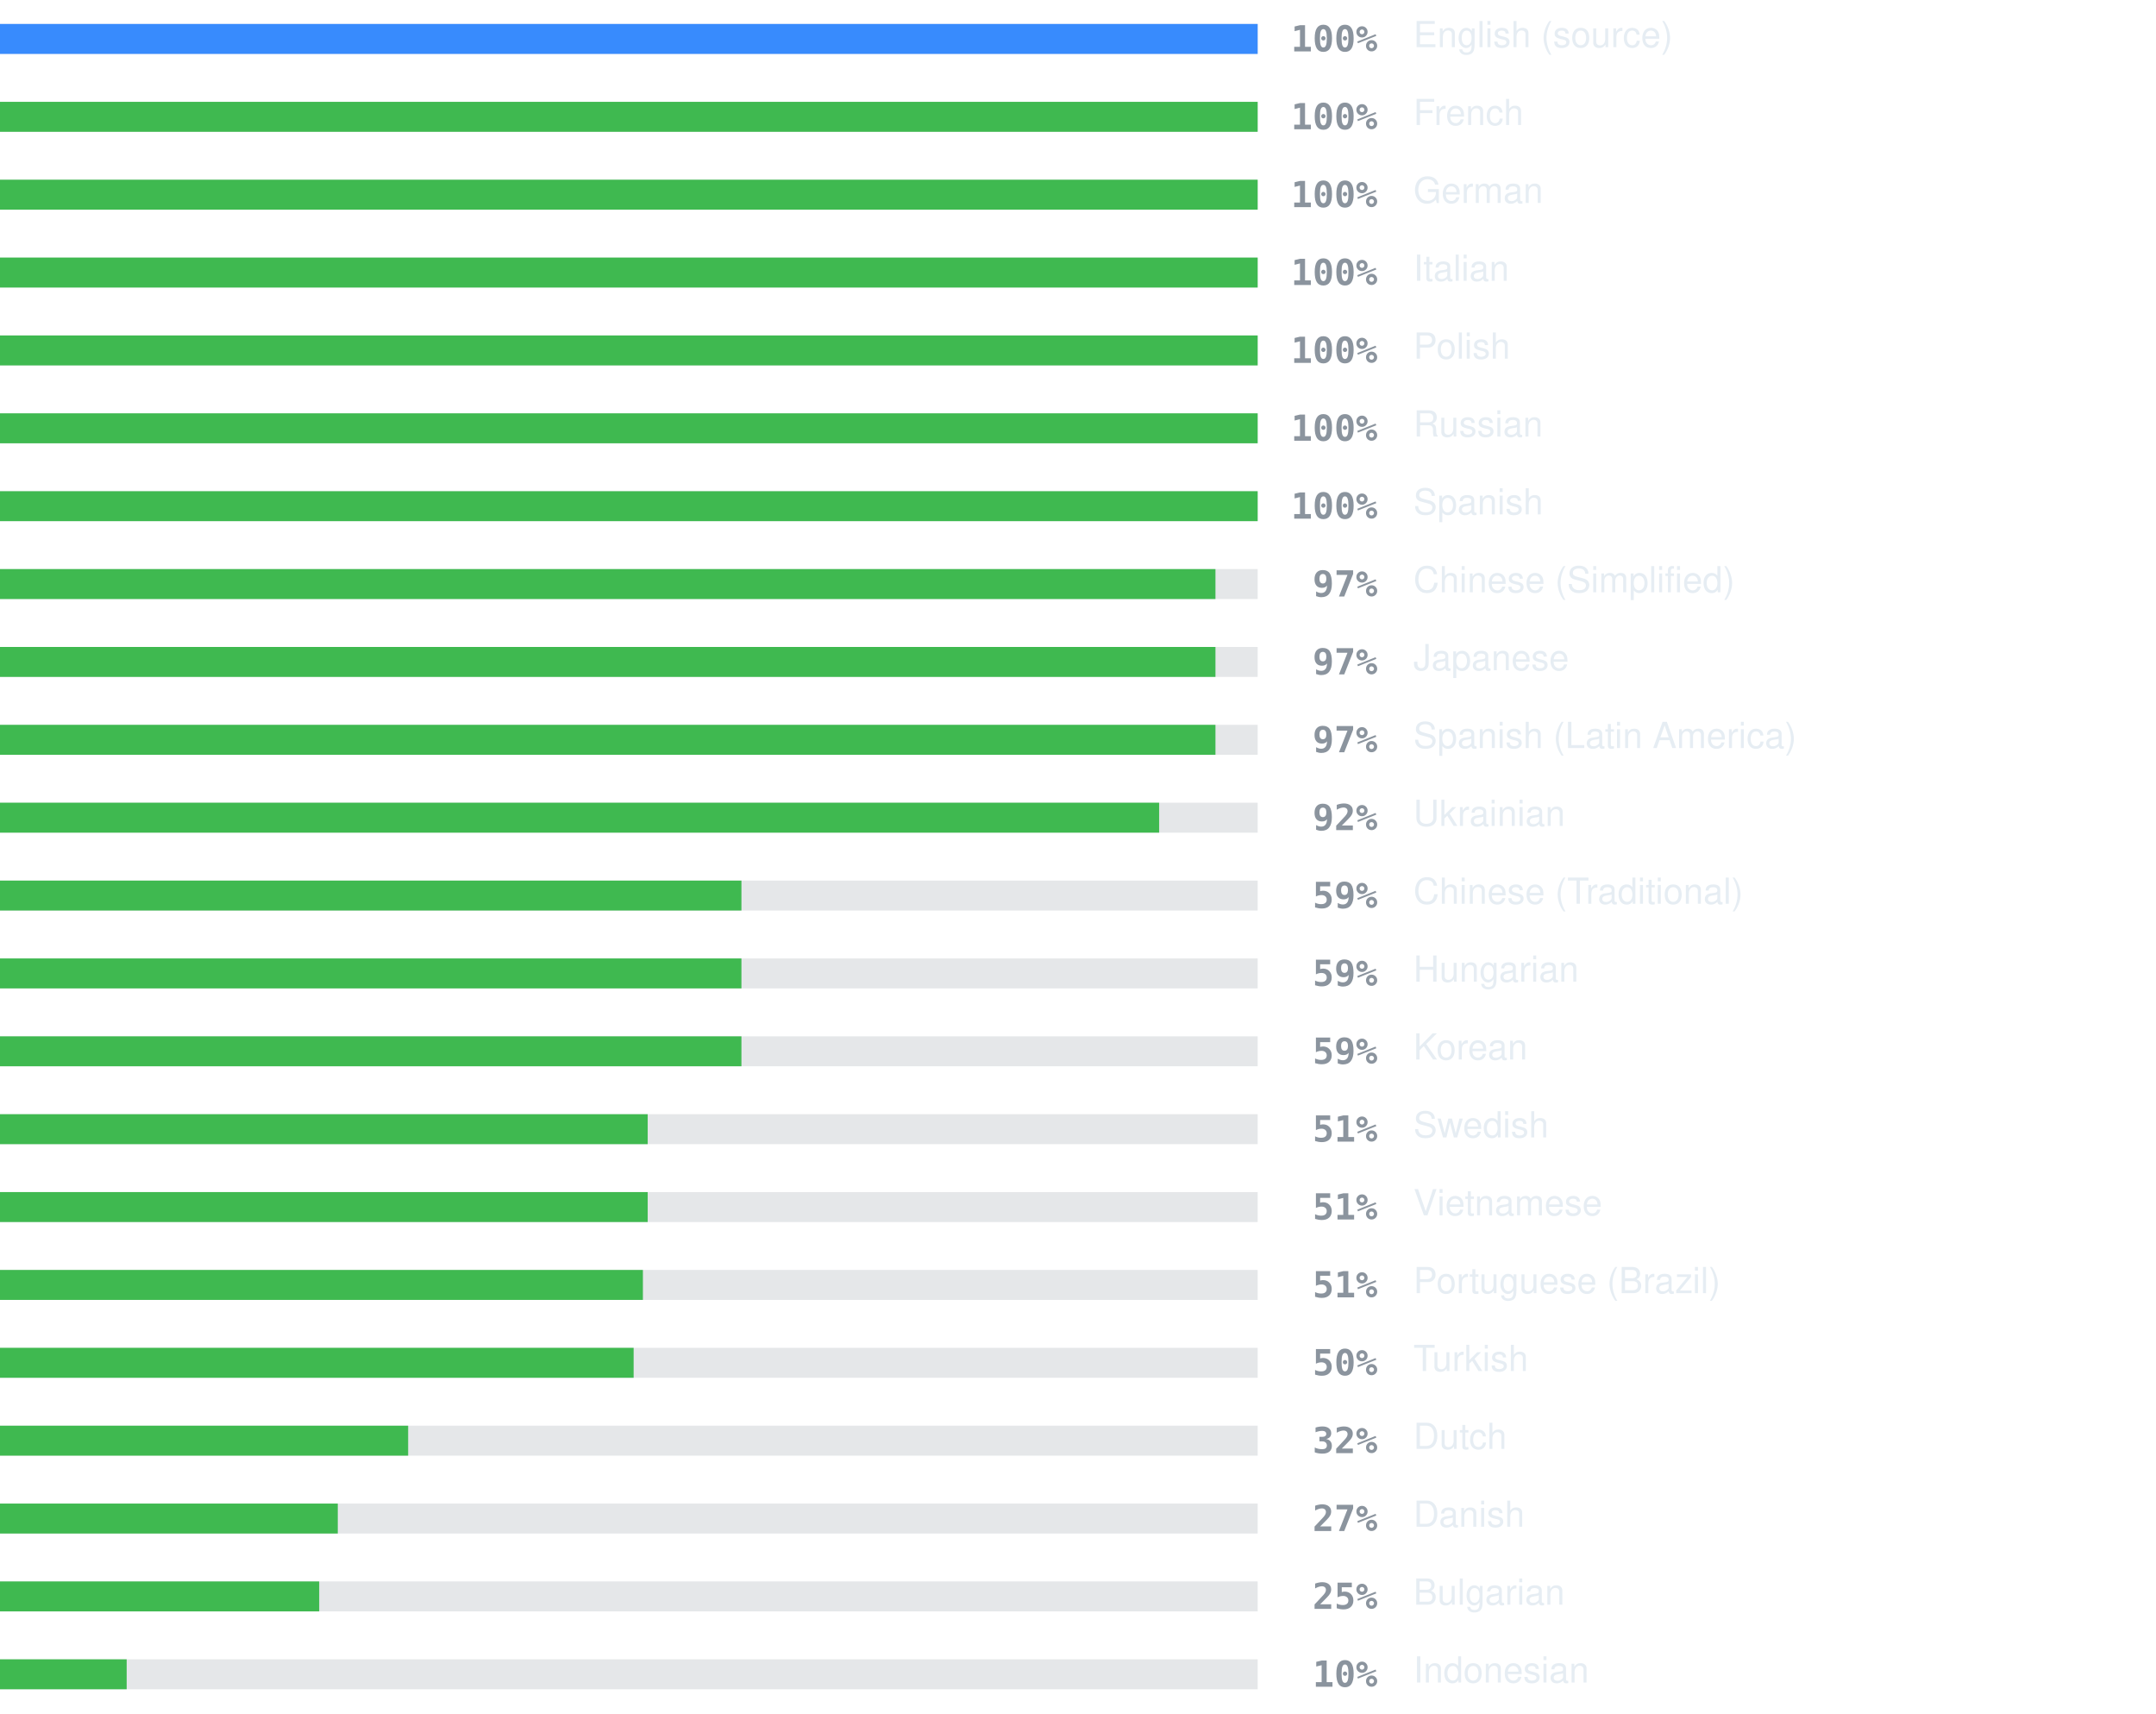
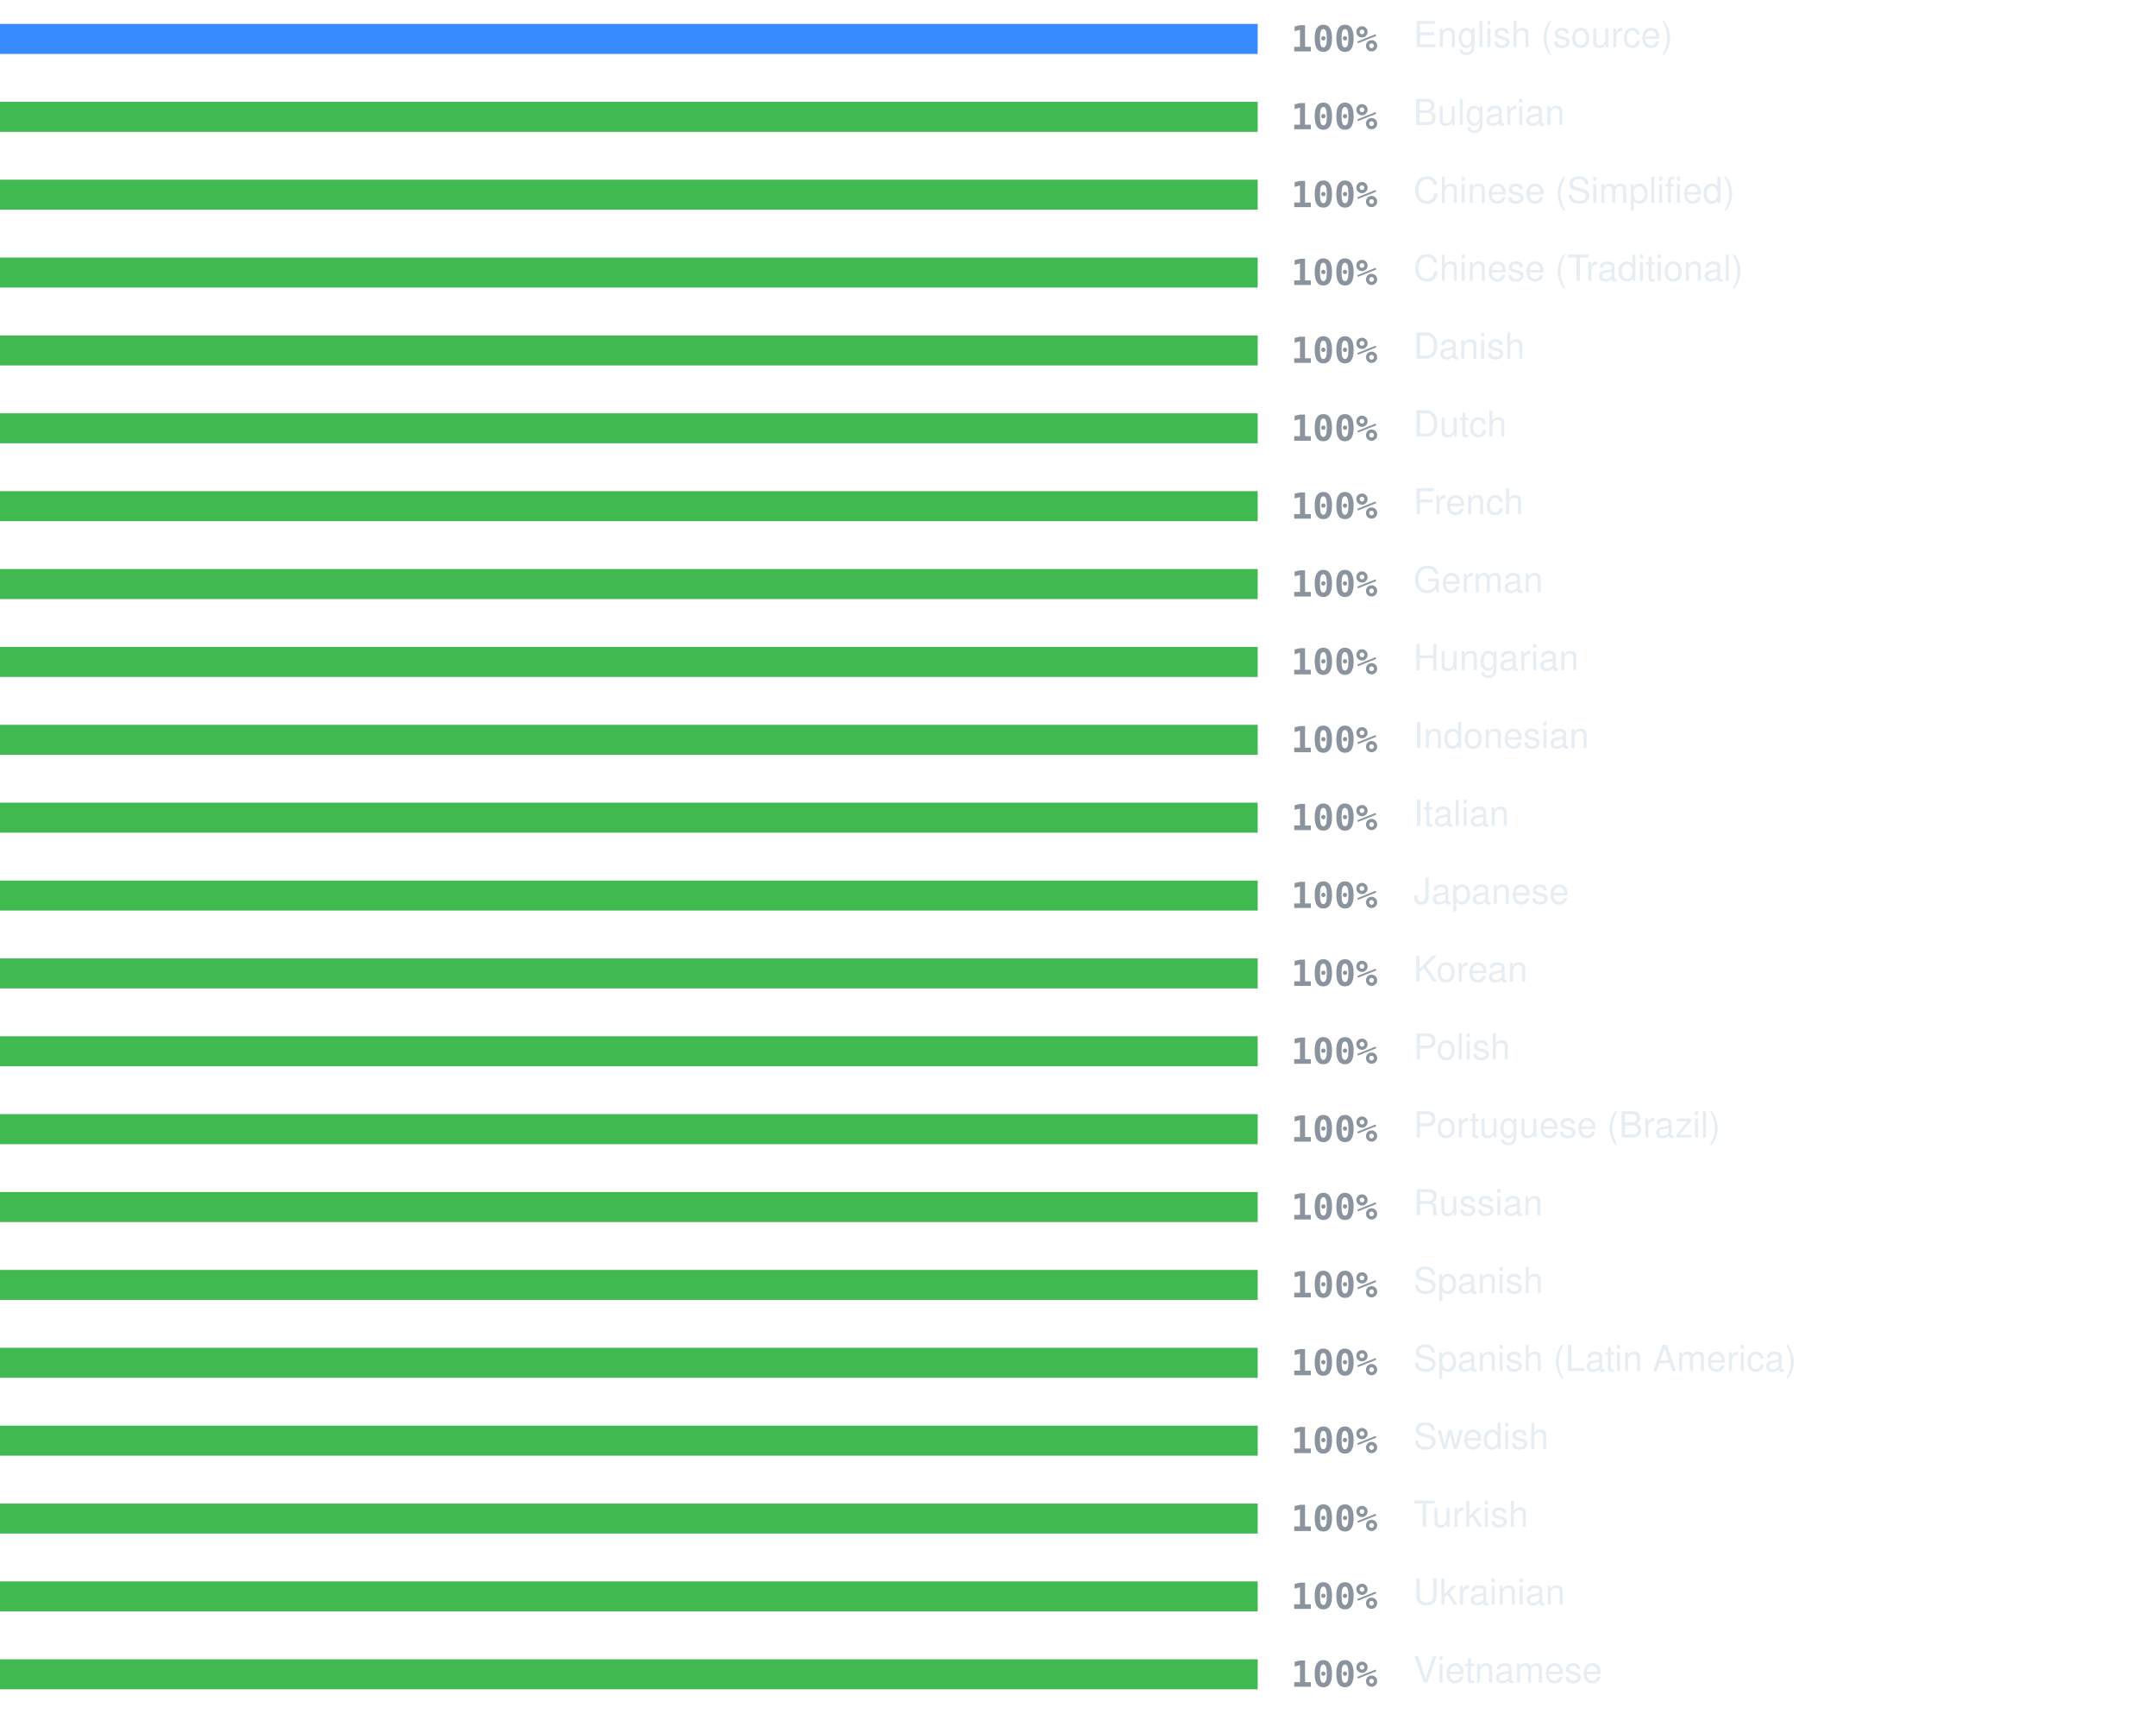
<svg xmlns="http://www.w3.org/2000/svg" width="720" height="572" viewBox="0 0 720 572" role="img" aria-label="Localization coverage">
  <rect x="0" y="8" width="420" height="10" fill="#8b949e" fill-opacity="0.22" />
  <rect x="0" y="8" width="420.0" height="10" fill="#388bfd" />
  <text x="460" y="13" text-anchor="end" dominant-baseline="central" font-family="ui-monospace, SFMono-Regular, Menlo, Consolas, monospace" font-size="12" font-weight="600" fill="#8b949e">100%</text>
  <text x="472" y="13" dominant-baseline="central" font-family="-apple-system, BlinkMacSystemFont, 'Segoe UI', Helvetica, Arial, sans-serif" font-size="12" fill="#e6edf3">English (source)</text>
  <rect x="0" y="34" width="420" height="10" fill="#8b949e" fill-opacity="0.22" />
  <rect x="0" y="34" width="420.0" height="10" fill="#3fb950" />
  <text x="460" y="39" text-anchor="end" dominant-baseline="central" font-family="ui-monospace, SFMono-Regular, Menlo, Consolas, monospace" font-size="12" font-weight="600" fill="#8b949e">100%</text>
-   <text x="472" y="39" dominant-baseline="central" font-family="-apple-system, BlinkMacSystemFont, 'Segoe UI', Helvetica, Arial, sans-serif" font-size="12" fill="#e6edf3">French</text>
+   <text x="472" y="39" dominant-baseline="central" font-family="-apple-system, BlinkMacSystemFont, 'Segoe UI', Helvetica, Arial, sans-serif" font-size="12" fill="#e6edf3">Bulgarian</text>
  <rect x="0" y="60" width="420" height="10" fill="#8b949e" fill-opacity="0.22" />
  <rect x="0" y="60" width="420.0" height="10" fill="#3fb950" />
  <text x="460" y="65" text-anchor="end" dominant-baseline="central" font-family="ui-monospace, SFMono-Regular, Menlo, Consolas, monospace" font-size="12" font-weight="600" fill="#8b949e">100%</text>
-   <text x="472" y="65" dominant-baseline="central" font-family="-apple-system, BlinkMacSystemFont, 'Segoe UI', Helvetica, Arial, sans-serif" font-size="12" fill="#e6edf3">German</text>
+   <text x="472" y="65" dominant-baseline="central" font-family="-apple-system, BlinkMacSystemFont, 'Segoe UI', Helvetica, Arial, sans-serif" font-size="12" fill="#e6edf3">Chinese (Simplified)</text>
  <rect x="0" y="86" width="420" height="10" fill="#8b949e" fill-opacity="0.22" />
  <rect x="0" y="86" width="420.0" height="10" fill="#3fb950" />
  <text x="460" y="91" text-anchor="end" dominant-baseline="central" font-family="ui-monospace, SFMono-Regular, Menlo, Consolas, monospace" font-size="12" font-weight="600" fill="#8b949e">100%</text>
-   <text x="472" y="91" dominant-baseline="central" font-family="-apple-system, BlinkMacSystemFont, 'Segoe UI', Helvetica, Arial, sans-serif" font-size="12" fill="#e6edf3">Italian</text>
+   <text x="472" y="91" dominant-baseline="central" font-family="-apple-system, BlinkMacSystemFont, 'Segoe UI', Helvetica, Arial, sans-serif" font-size="12" fill="#e6edf3">Chinese (Traditional)</text>
  <rect x="0" y="112" width="420" height="10" fill="#8b949e" fill-opacity="0.22" />
  <rect x="0" y="112" width="420.0" height="10" fill="#3fb950" />
  <text x="460" y="117" text-anchor="end" dominant-baseline="central" font-family="ui-monospace, SFMono-Regular, Menlo, Consolas, monospace" font-size="12" font-weight="600" fill="#8b949e">100%</text>
-   <text x="472" y="117" dominant-baseline="central" font-family="-apple-system, BlinkMacSystemFont, 'Segoe UI', Helvetica, Arial, sans-serif" font-size="12" fill="#e6edf3">Polish</text>
+   <text x="472" y="117" dominant-baseline="central" font-family="-apple-system, BlinkMacSystemFont, 'Segoe UI', Helvetica, Arial, sans-serif" font-size="12" fill="#e6edf3">Danish</text>
  <rect x="0" y="138" width="420" height="10" fill="#8b949e" fill-opacity="0.22" />
  <rect x="0" y="138" width="420.0" height="10" fill="#3fb950" />
  <text x="460" y="143" text-anchor="end" dominant-baseline="central" font-family="ui-monospace, SFMono-Regular, Menlo, Consolas, monospace" font-size="12" font-weight="600" fill="#8b949e">100%</text>
-   <text x="472" y="143" dominant-baseline="central" font-family="-apple-system, BlinkMacSystemFont, 'Segoe UI', Helvetica, Arial, sans-serif" font-size="12" fill="#e6edf3">Russian</text>
+   <text x="472" y="143" dominant-baseline="central" font-family="-apple-system, BlinkMacSystemFont, 'Segoe UI', Helvetica, Arial, sans-serif" font-size="12" fill="#e6edf3">Dutch</text>
  <rect x="0" y="164" width="420" height="10" fill="#8b949e" fill-opacity="0.22" />
  <rect x="0" y="164" width="420.0" height="10" fill="#3fb950" />
  <text x="460" y="169" text-anchor="end" dominant-baseline="central" font-family="ui-monospace, SFMono-Regular, Menlo, Consolas, monospace" font-size="12" font-weight="600" fill="#8b949e">100%</text>
-   <text x="472" y="169" dominant-baseline="central" font-family="-apple-system, BlinkMacSystemFont, 'Segoe UI', Helvetica, Arial, sans-serif" font-size="12" fill="#e6edf3">Spanish</text>
+   <text x="472" y="169" dominant-baseline="central" font-family="-apple-system, BlinkMacSystemFont, 'Segoe UI', Helvetica, Arial, sans-serif" font-size="12" fill="#e6edf3">French</text>
  <rect x="0" y="190" width="420" height="10" fill="#8b949e" fill-opacity="0.22" />
-   <rect x="0" y="190" width="405.9" height="10" fill="#3fb950" />
-   <text x="460" y="195" text-anchor="end" dominant-baseline="central" font-family="ui-monospace, SFMono-Regular, Menlo, Consolas, monospace" font-size="12" font-weight="600" fill="#8b949e">97%</text>
-   <text x="472" y="195" dominant-baseline="central" font-family="-apple-system, BlinkMacSystemFont, 'Segoe UI', Helvetica, Arial, sans-serif" font-size="12" fill="#e6edf3">Chinese (Simplified)</text>
+   <rect x="0" y="190" width="420.0" height="10" fill="#3fb950" />
+   <text x="460" y="195" text-anchor="end" dominant-baseline="central" font-family="ui-monospace, SFMono-Regular, Menlo, Consolas, monospace" font-size="12" font-weight="600" fill="#8b949e">100%</text>
+   <text x="472" y="195" dominant-baseline="central" font-family="-apple-system, BlinkMacSystemFont, 'Segoe UI', Helvetica, Arial, sans-serif" font-size="12" fill="#e6edf3">German</text>
  <rect x="0" y="216" width="420" height="10" fill="#8b949e" fill-opacity="0.22" />
-   <rect x="0" y="216" width="405.9" height="10" fill="#3fb950" />
-   <text x="460" y="221" text-anchor="end" dominant-baseline="central" font-family="ui-monospace, SFMono-Regular, Menlo, Consolas, monospace" font-size="12" font-weight="600" fill="#8b949e">97%</text>
-   <text x="472" y="221" dominant-baseline="central" font-family="-apple-system, BlinkMacSystemFont, 'Segoe UI', Helvetica, Arial, sans-serif" font-size="12" fill="#e6edf3">Japanese</text>
+   <rect x="0" y="216" width="420.0" height="10" fill="#3fb950" />
+   <text x="460" y="221" text-anchor="end" dominant-baseline="central" font-family="ui-monospace, SFMono-Regular, Menlo, Consolas, monospace" font-size="12" font-weight="600" fill="#8b949e">100%</text>
+   <text x="472" y="221" dominant-baseline="central" font-family="-apple-system, BlinkMacSystemFont, 'Segoe UI', Helvetica, Arial, sans-serif" font-size="12" fill="#e6edf3">Hungarian</text>
  <rect x="0" y="242" width="420" height="10" fill="#8b949e" fill-opacity="0.22" />
-   <rect x="0" y="242" width="405.9" height="10" fill="#3fb950" />
-   <text x="460" y="247" text-anchor="end" dominant-baseline="central" font-family="ui-monospace, SFMono-Regular, Menlo, Consolas, monospace" font-size="12" font-weight="600" fill="#8b949e">97%</text>
-   <text x="472" y="247" dominant-baseline="central" font-family="-apple-system, BlinkMacSystemFont, 'Segoe UI', Helvetica, Arial, sans-serif" font-size="12" fill="#e6edf3">Spanish (Latin America)</text>
+   <rect x="0" y="242" width="420.0" height="10" fill="#3fb950" />
+   <text x="460" y="247" text-anchor="end" dominant-baseline="central" font-family="ui-monospace, SFMono-Regular, Menlo, Consolas, monospace" font-size="12" font-weight="600" fill="#8b949e">100%</text>
+   <text x="472" y="247" dominant-baseline="central" font-family="-apple-system, BlinkMacSystemFont, 'Segoe UI', Helvetica, Arial, sans-serif" font-size="12" fill="#e6edf3">Indonesian</text>
  <rect x="0" y="268" width="420" height="10" fill="#8b949e" fill-opacity="0.22" />
-   <rect x="0" y="268" width="387.1" height="10" fill="#3fb950" />
-   <text x="460" y="273" text-anchor="end" dominant-baseline="central" font-family="ui-monospace, SFMono-Regular, Menlo, Consolas, monospace" font-size="12" font-weight="600" fill="#8b949e">92%</text>
-   <text x="472" y="273" dominant-baseline="central" font-family="-apple-system, BlinkMacSystemFont, 'Segoe UI', Helvetica, Arial, sans-serif" font-size="12" fill="#e6edf3">Ukrainian</text>
+   <rect x="0" y="268" width="420.0" height="10" fill="#3fb950" />
+   <text x="460" y="273" text-anchor="end" dominant-baseline="central" font-family="ui-monospace, SFMono-Regular, Menlo, Consolas, monospace" font-size="12" font-weight="600" fill="#8b949e">100%</text>
+   <text x="472" y="273" dominant-baseline="central" font-family="-apple-system, BlinkMacSystemFont, 'Segoe UI', Helvetica, Arial, sans-serif" font-size="12" fill="#e6edf3">Italian</text>
  <rect x="0" y="294" width="420" height="10" fill="#8b949e" fill-opacity="0.22" />
-   <rect x="0" y="294" width="247.6" height="10" fill="#3fb950" />
-   <text x="460" y="299" text-anchor="end" dominant-baseline="central" font-family="ui-monospace, SFMono-Regular, Menlo, Consolas, monospace" font-size="12" font-weight="600" fill="#8b949e">59%</text>
-   <text x="472" y="299" dominant-baseline="central" font-family="-apple-system, BlinkMacSystemFont, 'Segoe UI', Helvetica, Arial, sans-serif" font-size="12" fill="#e6edf3">Chinese (Traditional)</text>
+   <rect x="0" y="294" width="420.0" height="10" fill="#3fb950" />
+   <text x="460" y="299" text-anchor="end" dominant-baseline="central" font-family="ui-monospace, SFMono-Regular, Menlo, Consolas, monospace" font-size="12" font-weight="600" fill="#8b949e">100%</text>
+   <text x="472" y="299" dominant-baseline="central" font-family="-apple-system, BlinkMacSystemFont, 'Segoe UI', Helvetica, Arial, sans-serif" font-size="12" fill="#e6edf3">Japanese</text>
  <rect x="0" y="320" width="420" height="10" fill="#8b949e" fill-opacity="0.22" />
-   <rect x="0" y="320" width="247.6" height="10" fill="#3fb950" />
-   <text x="460" y="325" text-anchor="end" dominant-baseline="central" font-family="ui-monospace, SFMono-Regular, Menlo, Consolas, monospace" font-size="12" font-weight="600" fill="#8b949e">59%</text>
-   <text x="472" y="325" dominant-baseline="central" font-family="-apple-system, BlinkMacSystemFont, 'Segoe UI', Helvetica, Arial, sans-serif" font-size="12" fill="#e6edf3">Hungarian</text>
+   <rect x="0" y="320" width="420.0" height="10" fill="#3fb950" />
+   <text x="460" y="325" text-anchor="end" dominant-baseline="central" font-family="ui-monospace, SFMono-Regular, Menlo, Consolas, monospace" font-size="12" font-weight="600" fill="#8b949e">100%</text>
+   <text x="472" y="325" dominant-baseline="central" font-family="-apple-system, BlinkMacSystemFont, 'Segoe UI', Helvetica, Arial, sans-serif" font-size="12" fill="#e6edf3">Korean</text>
  <rect x="0" y="346" width="420" height="10" fill="#8b949e" fill-opacity="0.22" />
-   <rect x="0" y="346" width="247.6" height="10" fill="#3fb950" />
-   <text x="460" y="351" text-anchor="end" dominant-baseline="central" font-family="ui-monospace, SFMono-Regular, Menlo, Consolas, monospace" font-size="12" font-weight="600" fill="#8b949e">59%</text>
-   <text x="472" y="351" dominant-baseline="central" font-family="-apple-system, BlinkMacSystemFont, 'Segoe UI', Helvetica, Arial, sans-serif" font-size="12" fill="#e6edf3">Korean</text>
+   <rect x="0" y="346" width="420.0" height="10" fill="#3fb950" />
+   <text x="460" y="351" text-anchor="end" dominant-baseline="central" font-family="ui-monospace, SFMono-Regular, Menlo, Consolas, monospace" font-size="12" font-weight="600" fill="#8b949e">100%</text>
+   <text x="472" y="351" dominant-baseline="central" font-family="-apple-system, BlinkMacSystemFont, 'Segoe UI', Helvetica, Arial, sans-serif" font-size="12" fill="#e6edf3">Polish</text>
  <rect x="0" y="372" width="420" height="10" fill="#8b949e" fill-opacity="0.22" />
-   <rect x="0" y="372" width="216.3" height="10" fill="#3fb950" />
-   <text x="460" y="377" text-anchor="end" dominant-baseline="central" font-family="ui-monospace, SFMono-Regular, Menlo, Consolas, monospace" font-size="12" font-weight="600" fill="#8b949e">51%</text>
-   <text x="472" y="377" dominant-baseline="central" font-family="-apple-system, BlinkMacSystemFont, 'Segoe UI', Helvetica, Arial, sans-serif" font-size="12" fill="#e6edf3">Swedish</text>
+   <rect x="0" y="372" width="420.0" height="10" fill="#3fb950" />
+   <text x="460" y="377" text-anchor="end" dominant-baseline="central" font-family="ui-monospace, SFMono-Regular, Menlo, Consolas, monospace" font-size="12" font-weight="600" fill="#8b949e">100%</text>
+   <text x="472" y="377" dominant-baseline="central" font-family="-apple-system, BlinkMacSystemFont, 'Segoe UI', Helvetica, Arial, sans-serif" font-size="12" fill="#e6edf3">Portuguese (Brazil)</text>
  <rect x="0" y="398" width="420" height="10" fill="#8b949e" fill-opacity="0.22" />
-   <rect x="0" y="398" width="216.3" height="10" fill="#3fb950" />
-   <text x="460" y="403" text-anchor="end" dominant-baseline="central" font-family="ui-monospace, SFMono-Regular, Menlo, Consolas, monospace" font-size="12" font-weight="600" fill="#8b949e">51%</text>
-   <text x="472" y="403" dominant-baseline="central" font-family="-apple-system, BlinkMacSystemFont, 'Segoe UI', Helvetica, Arial, sans-serif" font-size="12" fill="#e6edf3">Vietnamese</text>
+   <rect x="0" y="398" width="420.0" height="10" fill="#3fb950" />
+   <text x="460" y="403" text-anchor="end" dominant-baseline="central" font-family="ui-monospace, SFMono-Regular, Menlo, Consolas, monospace" font-size="12" font-weight="600" fill="#8b949e">100%</text>
+   <text x="472" y="403" dominant-baseline="central" font-family="-apple-system, BlinkMacSystemFont, 'Segoe UI', Helvetica, Arial, sans-serif" font-size="12" fill="#e6edf3">Russian</text>
  <rect x="0" y="424" width="420" height="10" fill="#8b949e" fill-opacity="0.22" />
-   <rect x="0" y="424" width="214.7" height="10" fill="#3fb950" />
-   <text x="460" y="429" text-anchor="end" dominant-baseline="central" font-family="ui-monospace, SFMono-Regular, Menlo, Consolas, monospace" font-size="12" font-weight="600" fill="#8b949e">51%</text>
-   <text x="472" y="429" dominant-baseline="central" font-family="-apple-system, BlinkMacSystemFont, 'Segoe UI', Helvetica, Arial, sans-serif" font-size="12" fill="#e6edf3">Portuguese (Brazil)</text>
+   <rect x="0" y="424" width="420.0" height="10" fill="#3fb950" />
+   <text x="460" y="429" text-anchor="end" dominant-baseline="central" font-family="ui-monospace, SFMono-Regular, Menlo, Consolas, monospace" font-size="12" font-weight="600" fill="#8b949e">100%</text>
+   <text x="472" y="429" dominant-baseline="central" font-family="-apple-system, BlinkMacSystemFont, 'Segoe UI', Helvetica, Arial, sans-serif" font-size="12" fill="#e6edf3">Spanish</text>
  <rect x="0" y="450" width="420" height="10" fill="#8b949e" fill-opacity="0.22" />
-   <rect x="0" y="450" width="211.6" height="10" fill="#3fb950" />
-   <text x="460" y="455" text-anchor="end" dominant-baseline="central" font-family="ui-monospace, SFMono-Regular, Menlo, Consolas, monospace" font-size="12" font-weight="600" fill="#8b949e">50%</text>
-   <text x="472" y="455" dominant-baseline="central" font-family="-apple-system, BlinkMacSystemFont, 'Segoe UI', Helvetica, Arial, sans-serif" font-size="12" fill="#e6edf3">Turkish</text>
+   <rect x="0" y="450" width="420.0" height="10" fill="#3fb950" />
+   <text x="460" y="455" text-anchor="end" dominant-baseline="central" font-family="ui-monospace, SFMono-Regular, Menlo, Consolas, monospace" font-size="12" font-weight="600" fill="#8b949e">100%</text>
+   <text x="472" y="455" dominant-baseline="central" font-family="-apple-system, BlinkMacSystemFont, 'Segoe UI', Helvetica, Arial, sans-serif" font-size="12" fill="#e6edf3">Spanish (Latin America)</text>
  <rect x="0" y="476" width="420" height="10" fill="#8b949e" fill-opacity="0.22" />
-   <rect x="0" y="476" width="136.3" height="10" fill="#3fb950" />
-   <text x="460" y="481" text-anchor="end" dominant-baseline="central" font-family="ui-monospace, SFMono-Regular, Menlo, Consolas, monospace" font-size="12" font-weight="600" fill="#8b949e">32%</text>
-   <text x="472" y="481" dominant-baseline="central" font-family="-apple-system, BlinkMacSystemFont, 'Segoe UI', Helvetica, Arial, sans-serif" font-size="12" fill="#e6edf3">Dutch</text>
+   <rect x="0" y="476" width="420.0" height="10" fill="#3fb950" />
+   <text x="460" y="481" text-anchor="end" dominant-baseline="central" font-family="ui-monospace, SFMono-Regular, Menlo, Consolas, monospace" font-size="12" font-weight="600" fill="#8b949e">100%</text>
+   <text x="472" y="481" dominant-baseline="central" font-family="-apple-system, BlinkMacSystemFont, 'Segoe UI', Helvetica, Arial, sans-serif" font-size="12" fill="#e6edf3">Swedish</text>
  <rect x="0" y="502" width="420" height="10" fill="#8b949e" fill-opacity="0.22" />
-   <rect x="0" y="502" width="112.8" height="10" fill="#3fb950" />
-   <text x="460" y="507" text-anchor="end" dominant-baseline="central" font-family="ui-monospace, SFMono-Regular, Menlo, Consolas, monospace" font-size="12" font-weight="600" fill="#8b949e">27%</text>
-   <text x="472" y="507" dominant-baseline="central" font-family="-apple-system, BlinkMacSystemFont, 'Segoe UI', Helvetica, Arial, sans-serif" font-size="12" fill="#e6edf3">Danish</text>
+   <rect x="0" y="502" width="420.0" height="10" fill="#3fb950" />
+   <text x="460" y="507" text-anchor="end" dominant-baseline="central" font-family="ui-monospace, SFMono-Regular, Menlo, Consolas, monospace" font-size="12" font-weight="600" fill="#8b949e">100%</text>
+   <text x="472" y="507" dominant-baseline="central" font-family="-apple-system, BlinkMacSystemFont, 'Segoe UI', Helvetica, Arial, sans-serif" font-size="12" fill="#e6edf3">Turkish</text>
  <rect x="0" y="528" width="420" height="10" fill="#8b949e" fill-opacity="0.22" />
-   <rect x="0" y="528" width="106.6" height="10" fill="#3fb950" />
-   <text x="460" y="533" text-anchor="end" dominant-baseline="central" font-family="ui-monospace, SFMono-Regular, Menlo, Consolas, monospace" font-size="12" font-weight="600" fill="#8b949e">25%</text>
-   <text x="472" y="533" dominant-baseline="central" font-family="-apple-system, BlinkMacSystemFont, 'Segoe UI', Helvetica, Arial, sans-serif" font-size="12" fill="#e6edf3">Bulgarian</text>
+   <rect x="0" y="528" width="420.0" height="10" fill="#3fb950" />
+   <text x="460" y="533" text-anchor="end" dominant-baseline="central" font-family="ui-monospace, SFMono-Regular, Menlo, Consolas, monospace" font-size="12" font-weight="600" fill="#8b949e">100%</text>
+   <text x="472" y="533" dominant-baseline="central" font-family="-apple-system, BlinkMacSystemFont, 'Segoe UI', Helvetica, Arial, sans-serif" font-size="12" fill="#e6edf3">Ukrainian</text>
  <rect x="0" y="554" width="420" height="10" fill="#8b949e" fill-opacity="0.22" />
-   <rect x="0" y="554" width="42.3" height="10" fill="#3fb950" />
-   <text x="460" y="559" text-anchor="end" dominant-baseline="central" font-family="ui-monospace, SFMono-Regular, Menlo, Consolas, monospace" font-size="12" font-weight="600" fill="#8b949e">10%</text>
-   <text x="472" y="559" dominant-baseline="central" font-family="-apple-system, BlinkMacSystemFont, 'Segoe UI', Helvetica, Arial, sans-serif" font-size="12" fill="#e6edf3">Indonesian</text>
+   <rect x="0" y="554" width="420.0" height="10" fill="#3fb950" />
+   <text x="460" y="559" text-anchor="end" dominant-baseline="central" font-family="ui-monospace, SFMono-Regular, Menlo, Consolas, monospace" font-size="12" font-weight="600" fill="#8b949e">100%</text>
+   <text x="472" y="559" dominant-baseline="central" font-family="-apple-system, BlinkMacSystemFont, 'Segoe UI', Helvetica, Arial, sans-serif" font-size="12" fill="#e6edf3">Vietnamese</text>
</svg>
